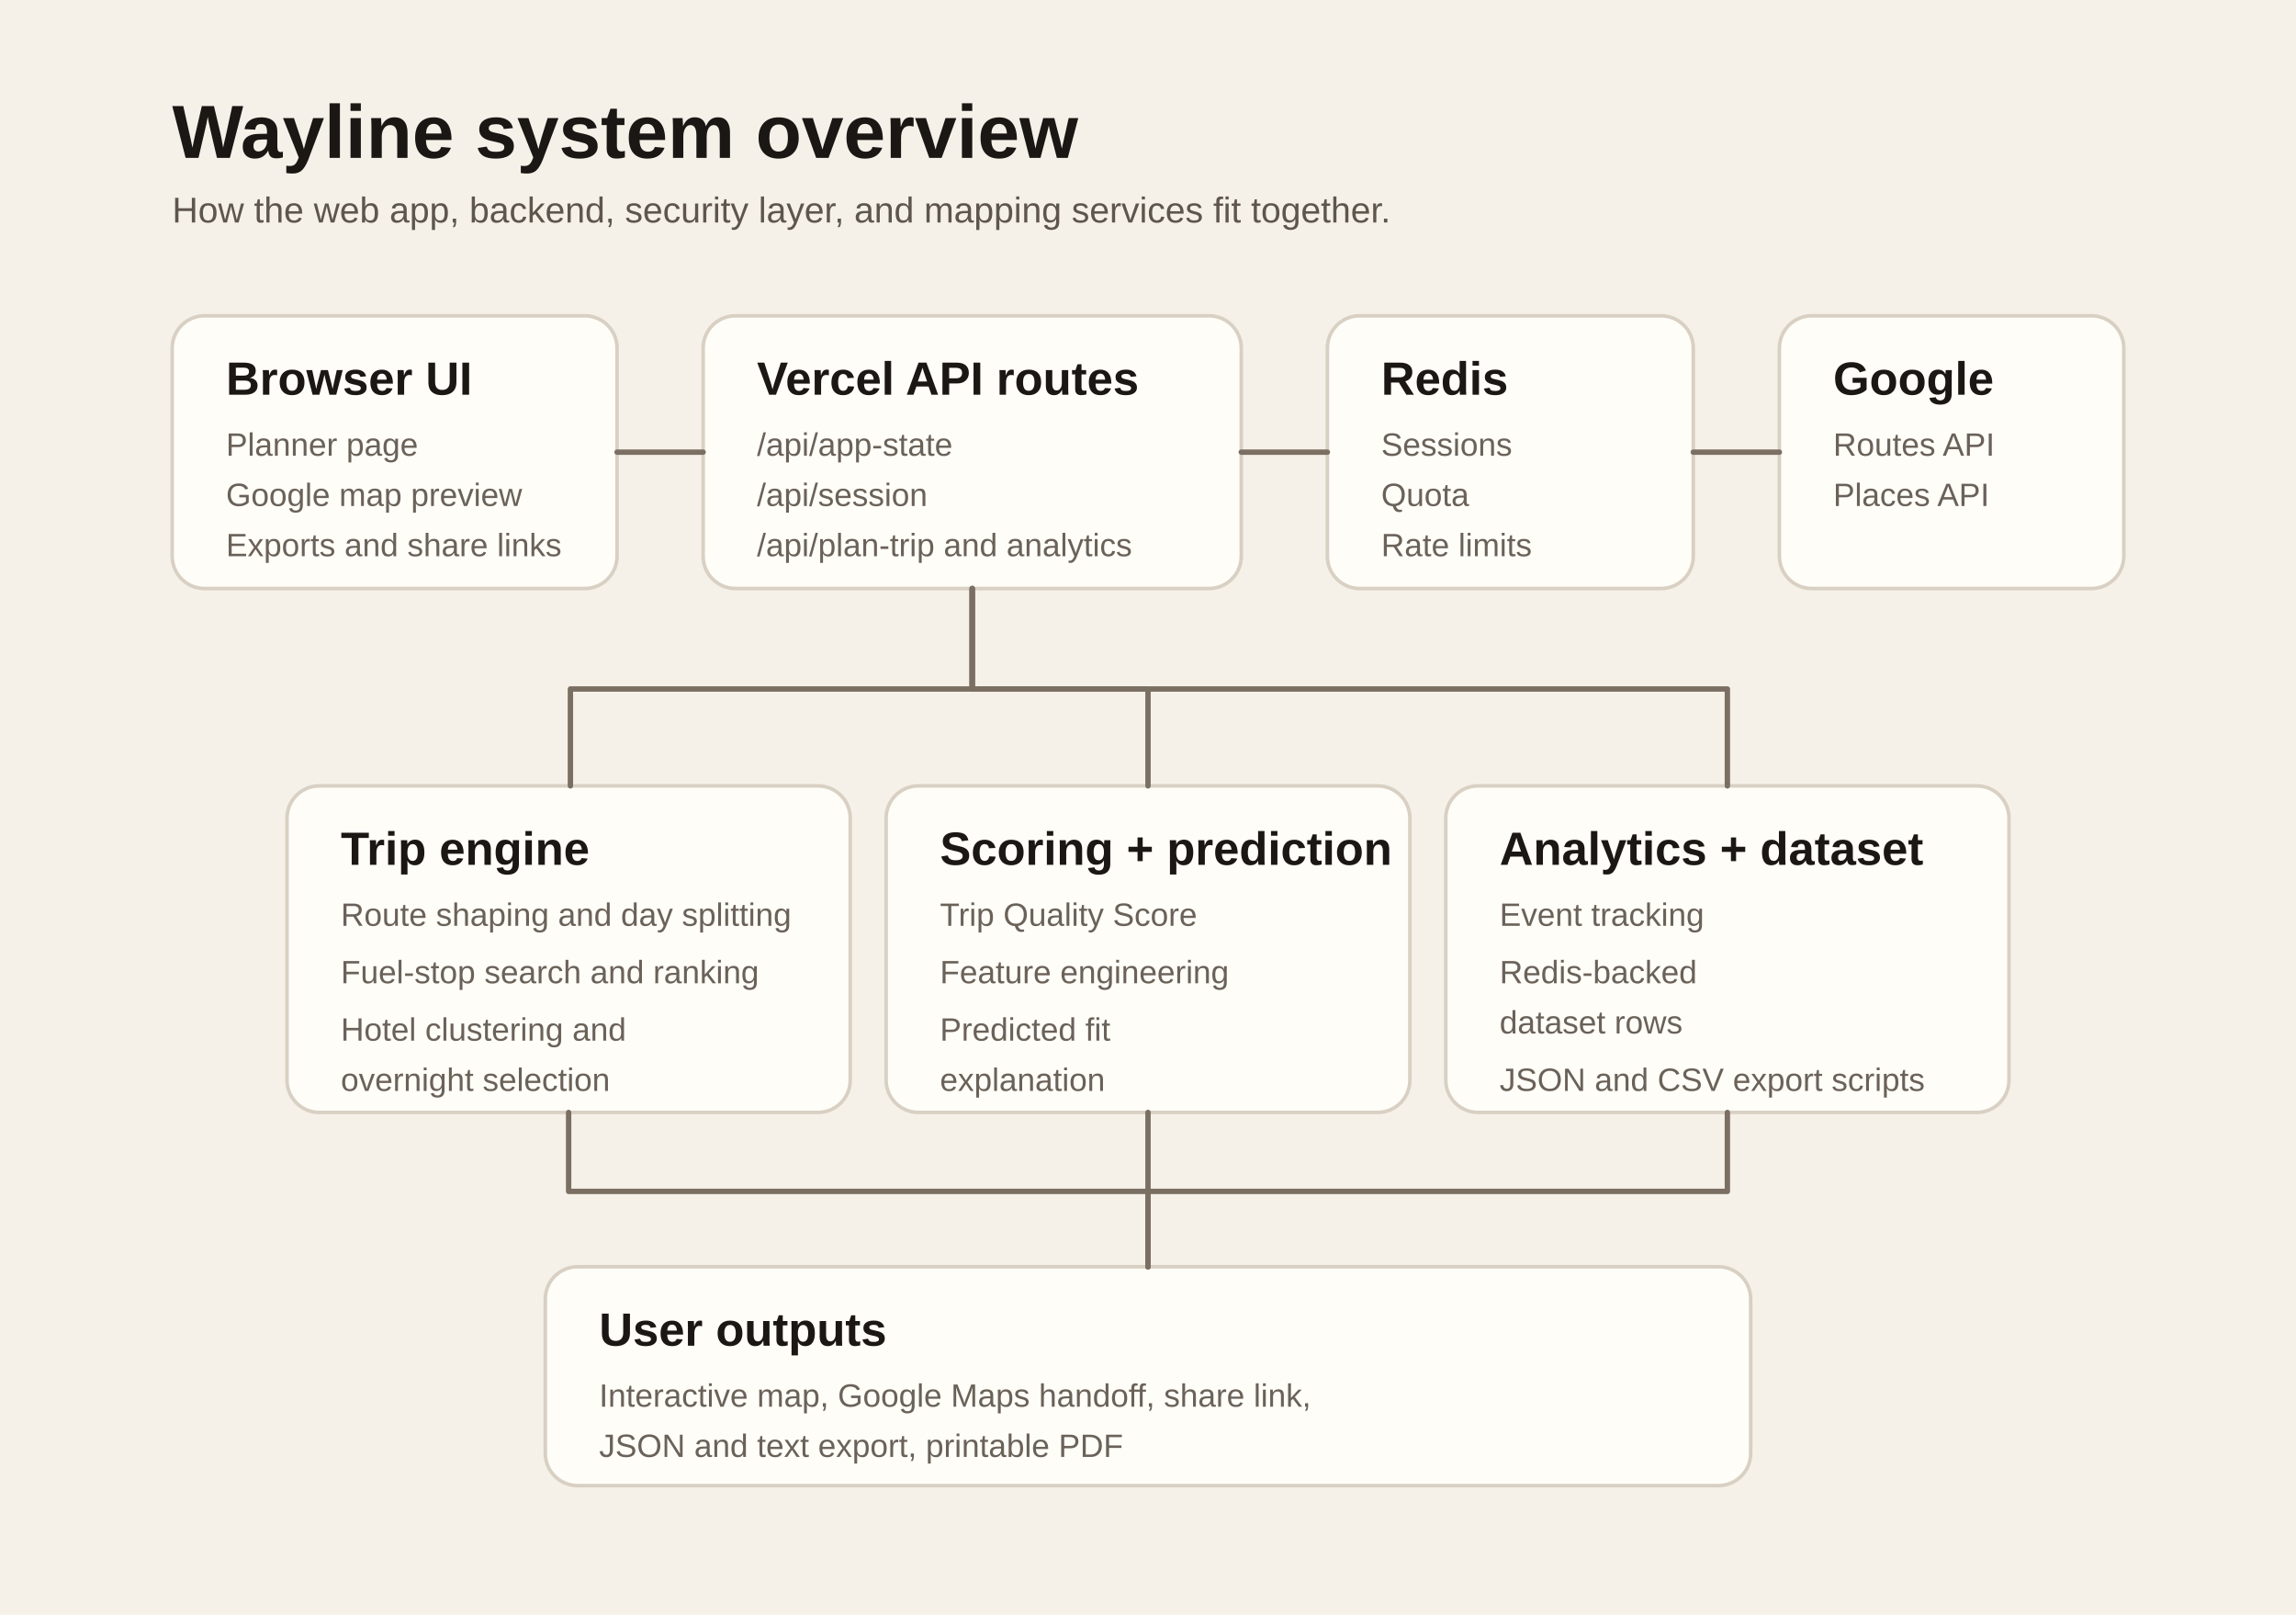
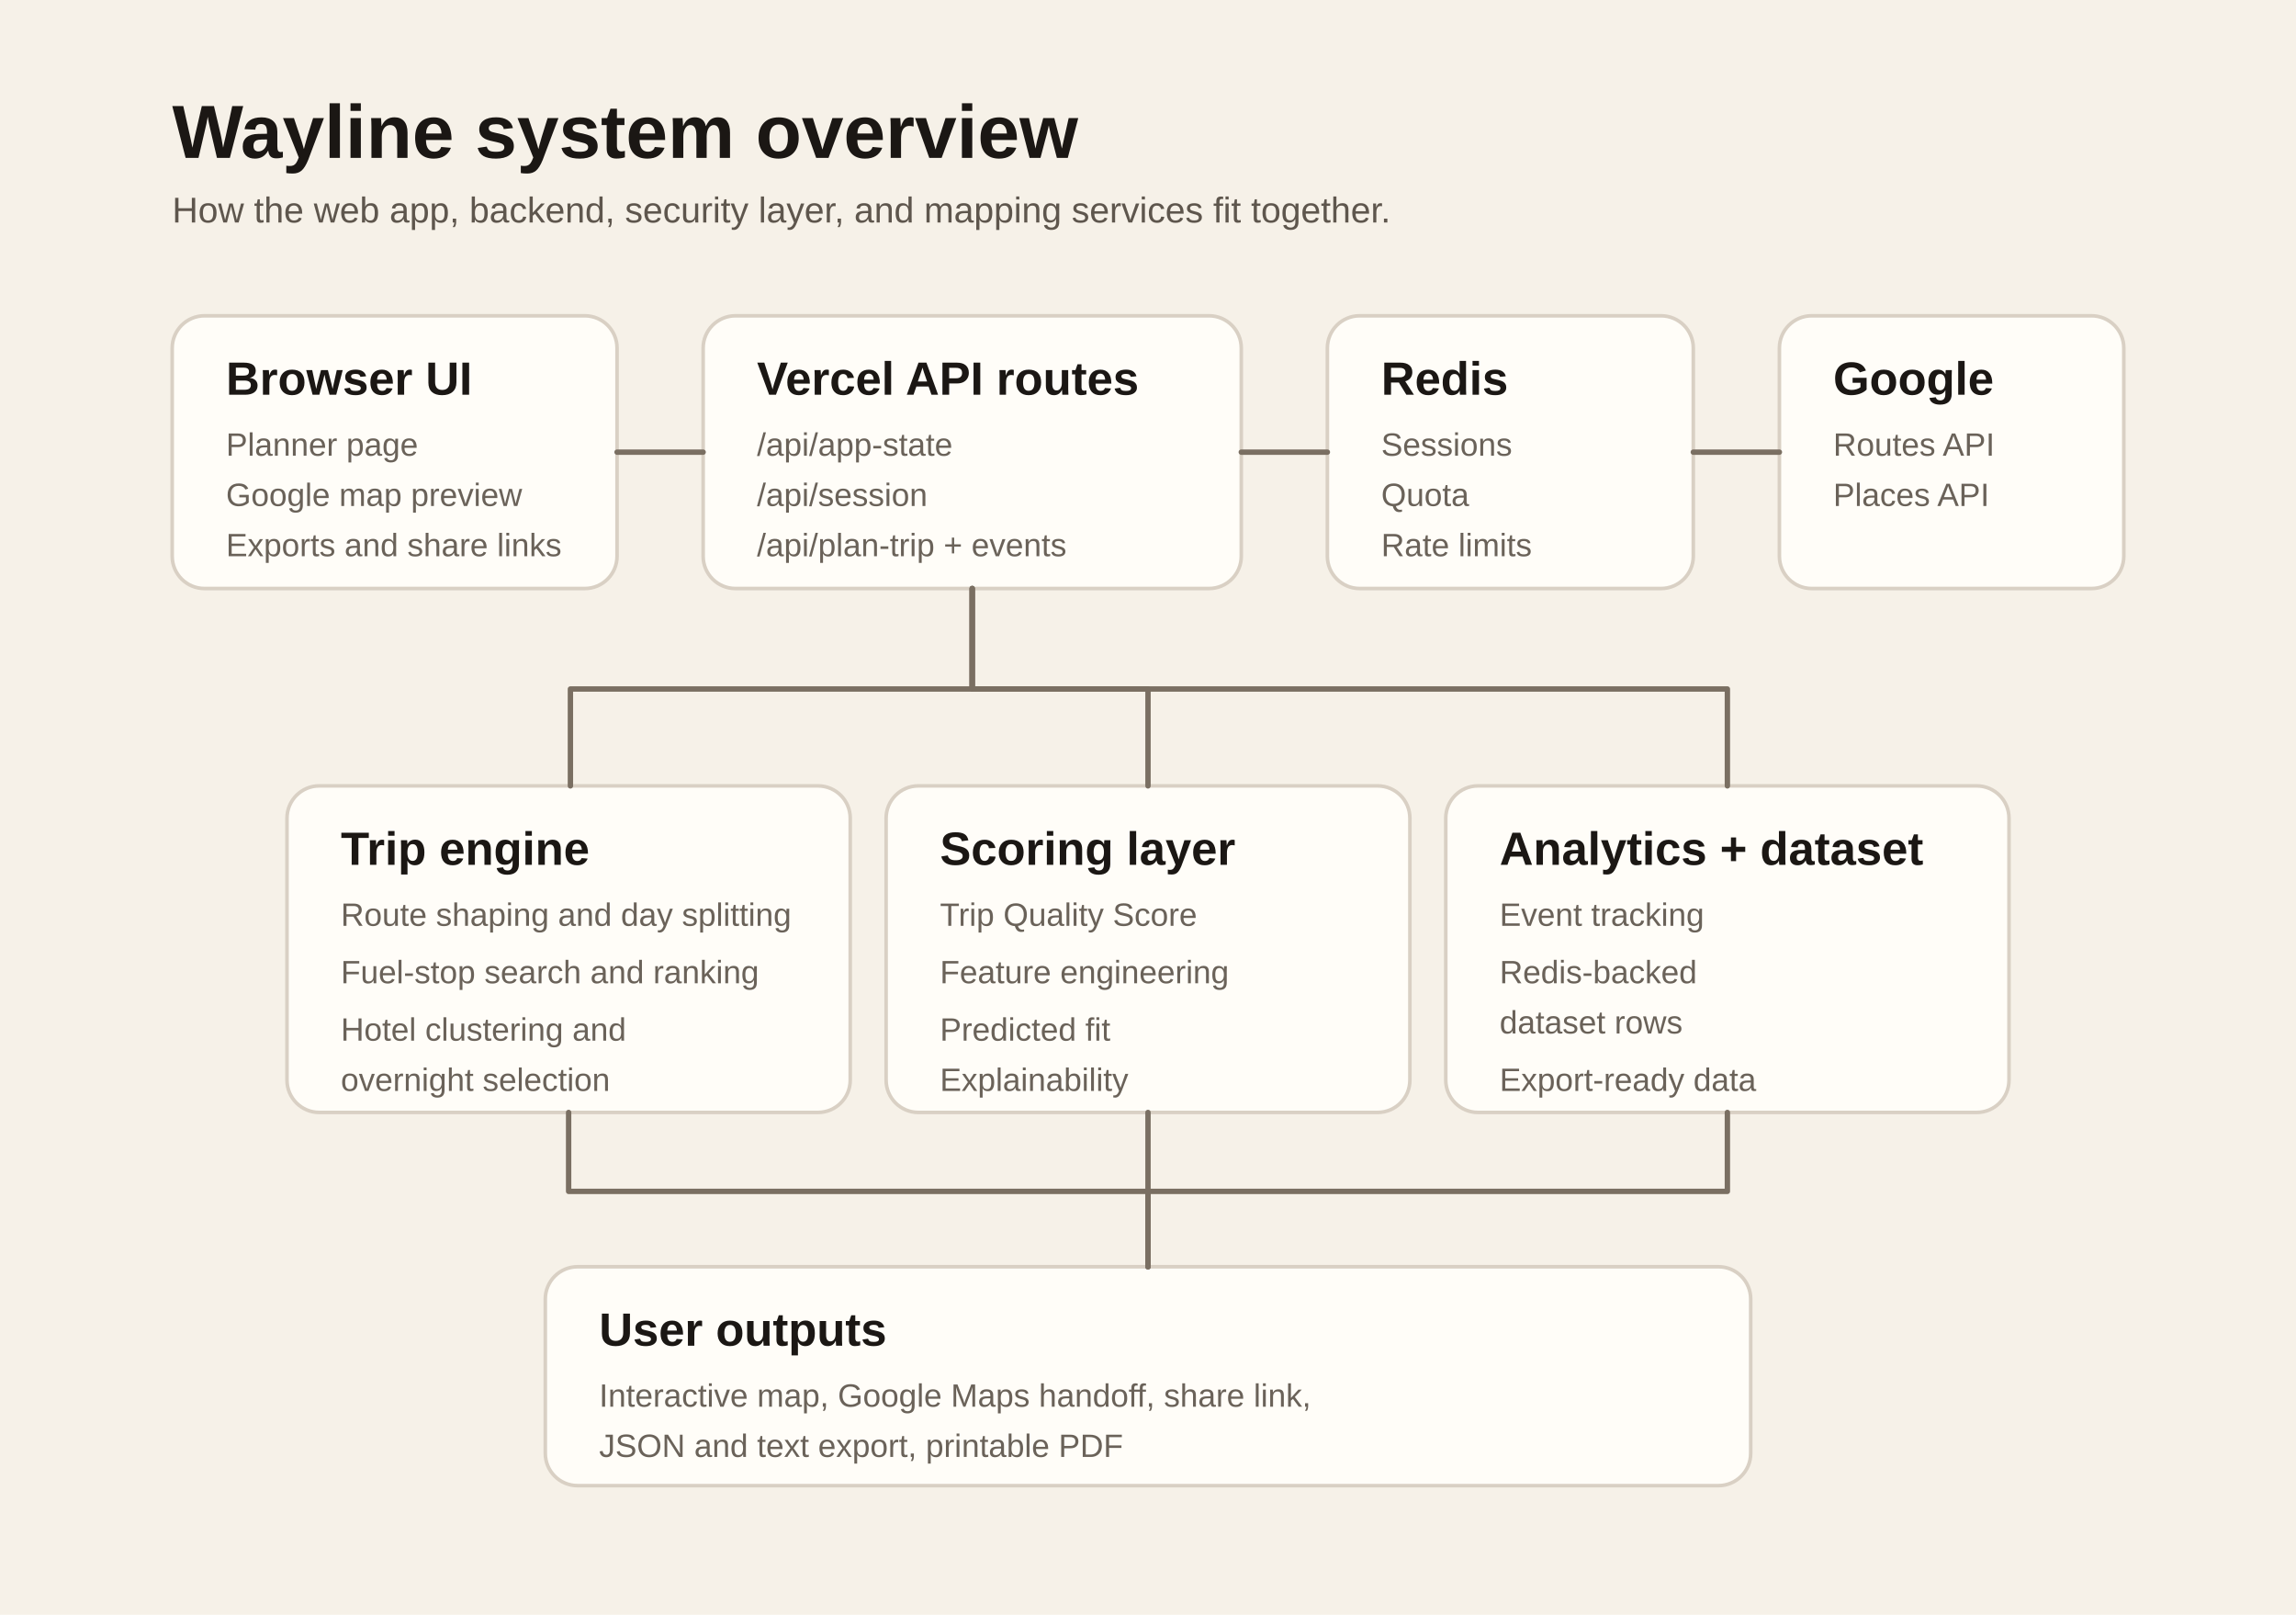
<svg xmlns="http://www.w3.org/2000/svg" width="1280" height="900" viewBox="0 0 1280 900" fill="none">
  <rect width="1280" height="900" fill="#F6F1E8" />
  <text x="96" y="88" fill="#1B1714" font-size="42" font-family="'SF Pro Text', 'Helvetica Neue', Arial, sans-serif" font-weight="700">Wayline system overview</text>
  <text x="96" y="124" fill="#5E564D" font-size="20" font-family="'SF Pro Text', 'Helvetica Neue', Arial, sans-serif">How the web app, backend, security layer, and mapping services fit together.</text>
  <rect x="96" y="176" width="248" height="152" rx="18" fill="#FFFDF8" stroke="#D9D0C4" stroke-width="2" />
  <text x="126" y="220" fill="#1B1714" font-size="26" font-family="'SF Pro Text', 'Helvetica Neue', Arial, sans-serif" font-weight="700">Browser UI</text>
  <text x="126" y="254" fill="#6A6259" font-size="18" font-family="'SF Pro Text', 'Helvetica Neue', Arial, sans-serif">Planner page</text>
  <text x="126" y="282" fill="#6A6259" font-size="18" font-family="'SF Pro Text', 'Helvetica Neue', Arial, sans-serif">Google map preview</text>
  <text x="126" y="310" fill="#6A6259" font-size="18" font-family="'SF Pro Text', 'Helvetica Neue', Arial, sans-serif">Exports and share links</text>
  <rect x="392" y="176" width="300" height="152" rx="18" fill="#FFFDF8" stroke="#D9D0C4" stroke-width="2" />
  <text x="422" y="220" fill="#1B1714" font-size="26" font-family="'SF Pro Text', 'Helvetica Neue', Arial, sans-serif" font-weight="700">Vercel API routes</text>
  <text x="422" y="254" fill="#6A6259" font-size="18" font-family="'SF Pro Text', 'Helvetica Neue', Arial, sans-serif">/api/app-state</text>
  <text x="422" y="282" fill="#6A6259" font-size="18" font-family="'SF Pro Text', 'Helvetica Neue', Arial, sans-serif">/api/session</text>
-   <text x="422" y="310" fill="#6A6259" font-size="18" font-family="'SF Pro Text', 'Helvetica Neue', Arial, sans-serif">/api/plan-trip and analytics</text>
+   <text x="422" y="310" fill="#6A6259" font-size="18" font-family="'SF Pro Text', 'Helvetica Neue', Arial, sans-serif">/api/plan-trip + events</text>
  <rect x="740" y="176" width="204" height="152" rx="18" fill="#FFFDF8" stroke="#D9D0C4" stroke-width="2" />
  <text x="770" y="220" fill="#1B1714" font-size="26" font-family="'SF Pro Text', 'Helvetica Neue', Arial, sans-serif" font-weight="700">Redis</text>
  <text x="770" y="254" fill="#6A6259" font-size="18" font-family="'SF Pro Text', 'Helvetica Neue', Arial, sans-serif">Sessions</text>
  <text x="770" y="282" fill="#6A6259" font-size="18" font-family="'SF Pro Text', 'Helvetica Neue', Arial, sans-serif">Quota</text>
  <text x="770" y="310" fill="#6A6259" font-size="18" font-family="'SF Pro Text', 'Helvetica Neue', Arial, sans-serif">Rate limits</text>
  <rect x="992" y="176" width="192" height="152" rx="18" fill="#FFFDF8" stroke="#D9D0C4" stroke-width="2" />
  <text x="1022" y="220" fill="#1B1714" font-size="26" font-family="'SF Pro Text', 'Helvetica Neue', Arial, sans-serif" font-weight="700">Google</text>
  <text x="1022" y="254" fill="#6A6259" font-size="18" font-family="'SF Pro Text', 'Helvetica Neue', Arial, sans-serif">Routes API</text>
  <text x="1022" y="282" fill="#6A6259" font-size="18" font-family="'SF Pro Text', 'Helvetica Neue', Arial, sans-serif">Places API</text>
  <rect x="160" y="438" width="314" height="182" rx="18" fill="#FFFDF8" stroke="#D9D0C4" stroke-width="2" />
  <text x="190" y="482" fill="#1B1714" font-size="26" font-family="'SF Pro Text', 'Helvetica Neue', Arial, sans-serif" font-weight="700">Trip engine</text>
  <text x="190" y="516" fill="#6A6259" font-size="18" font-family="'SF Pro Text', 'Helvetica Neue', Arial, sans-serif">Route shaping and day splitting</text>
  <text x="190" y="548" fill="#6A6259" font-size="18" font-family="'SF Pro Text', 'Helvetica Neue', Arial, sans-serif">Fuel-stop search and ranking</text>
  <text x="190" y="580" fill="#6A6259" font-size="18" font-family="'SF Pro Text', 'Helvetica Neue', Arial, sans-serif">Hotel clustering and</text>
  <text x="190" y="608" fill="#6A6259" font-size="18" font-family="'SF Pro Text', 'Helvetica Neue', Arial, sans-serif">overnight selection</text>
  <rect x="494" y="438" width="292" height="182" rx="18" fill="#FFFDF8" stroke="#D9D0C4" stroke-width="2" />
-   <text x="524" y="482" fill="#1B1714" font-size="26" font-family="'SF Pro Text', 'Helvetica Neue', Arial, sans-serif" font-weight="700">Scoring + prediction</text>
+   <text x="524" y="482" fill="#1B1714" font-size="26" font-family="'SF Pro Text', 'Helvetica Neue', Arial, sans-serif" font-weight="700">Scoring layer</text>
  <text x="524" y="516" fill="#6A6259" font-size="18" font-family="'SF Pro Text', 'Helvetica Neue', Arial, sans-serif">Trip Quality Score</text>
  <text x="524" y="548" fill="#6A6259" font-size="18" font-family="'SF Pro Text', 'Helvetica Neue', Arial, sans-serif">Feature engineering</text>
  <text x="524" y="580" fill="#6A6259" font-size="18" font-family="'SF Pro Text', 'Helvetica Neue', Arial, sans-serif">Predicted fit</text>
-   <text x="524" y="608" fill="#6A6259" font-size="18" font-family="'SF Pro Text', 'Helvetica Neue', Arial, sans-serif">explanation</text>
+   <text x="524" y="608" fill="#6A6259" font-size="18" font-family="'SF Pro Text', 'Helvetica Neue', Arial, sans-serif">Explainability</text>
  <rect x="806" y="438" width="314" height="182" rx="18" fill="#FFFDF8" stroke="#D9D0C4" stroke-width="2" />
  <text x="836" y="482" fill="#1B1714" font-size="26" font-family="'SF Pro Text', 'Helvetica Neue', Arial, sans-serif" font-weight="700">Analytics + dataset</text>
  <text x="836" y="516" fill="#6A6259" font-size="18" font-family="'SF Pro Text', 'Helvetica Neue', Arial, sans-serif">Event tracking</text>
  <text x="836" y="548" fill="#6A6259" font-size="18" font-family="'SF Pro Text', 'Helvetica Neue', Arial, sans-serif">Redis-backed</text>
  <text x="836" y="576" fill="#6A6259" font-size="18" font-family="'SF Pro Text', 'Helvetica Neue', Arial, sans-serif">dataset rows</text>
-   <text x="836" y="608" fill="#6A6259" font-size="18" font-family="'SF Pro Text', 'Helvetica Neue', Arial, sans-serif">JSON and CSV export scripts</text>
+   <text x="836" y="608" fill="#6A6259" font-size="18" font-family="'SF Pro Text', 'Helvetica Neue', Arial, sans-serif">Export-ready data</text>
  <rect x="304" y="706" width="672" height="122" rx="18" fill="#FFFDF8" stroke="#D9D0C4" stroke-width="2" />
  <text x="334" y="750" fill="#1B1714" font-size="26" font-family="'SF Pro Text', 'Helvetica Neue', Arial, sans-serif" font-weight="700">User outputs</text>
  <text x="334" y="784" fill="#6A6259" font-size="18" font-family="'SF Pro Text', 'Helvetica Neue', Arial, sans-serif">Interactive map, Google Maps handoff, share link,</text>
  <text x="334" y="812" fill="#6A6259" font-size="18" font-family="'SF Pro Text', 'Helvetica Neue', Arial, sans-serif">JSON and text export, printable PDF</text>
  <path d="M344 252H392" stroke="#7A6F62" stroke-width="3" stroke-linecap="round" />
  <path d="M692 252H740" stroke="#7A6F62" stroke-width="3" stroke-linecap="round" />
  <path d="M944 252H992" stroke="#7A6F62" stroke-width="3" stroke-linecap="round" />
  <path d="M542 328V384H318V438" stroke="#7A6F62" stroke-width="3" stroke-linecap="round" stroke-linejoin="round" />
  <path d="M542 328V384H640V438" stroke="#7A6F62" stroke-width="3" stroke-linecap="round" stroke-linejoin="round" />
  <path d="M542 328V384H963V438" stroke="#7A6F62" stroke-width="3" stroke-linecap="round" stroke-linejoin="round" />
  <path d="M317 620V664H640V706" stroke="#7A6F62" stroke-width="3" stroke-linecap="round" stroke-linejoin="round" />
  <path d="M640 620V706" stroke="#7A6F62" stroke-width="3" stroke-linecap="round" />
  <path d="M963 620V664H640V706" stroke="#7A6F62" stroke-width="3" stroke-linecap="round" stroke-linejoin="round" />
</svg>
